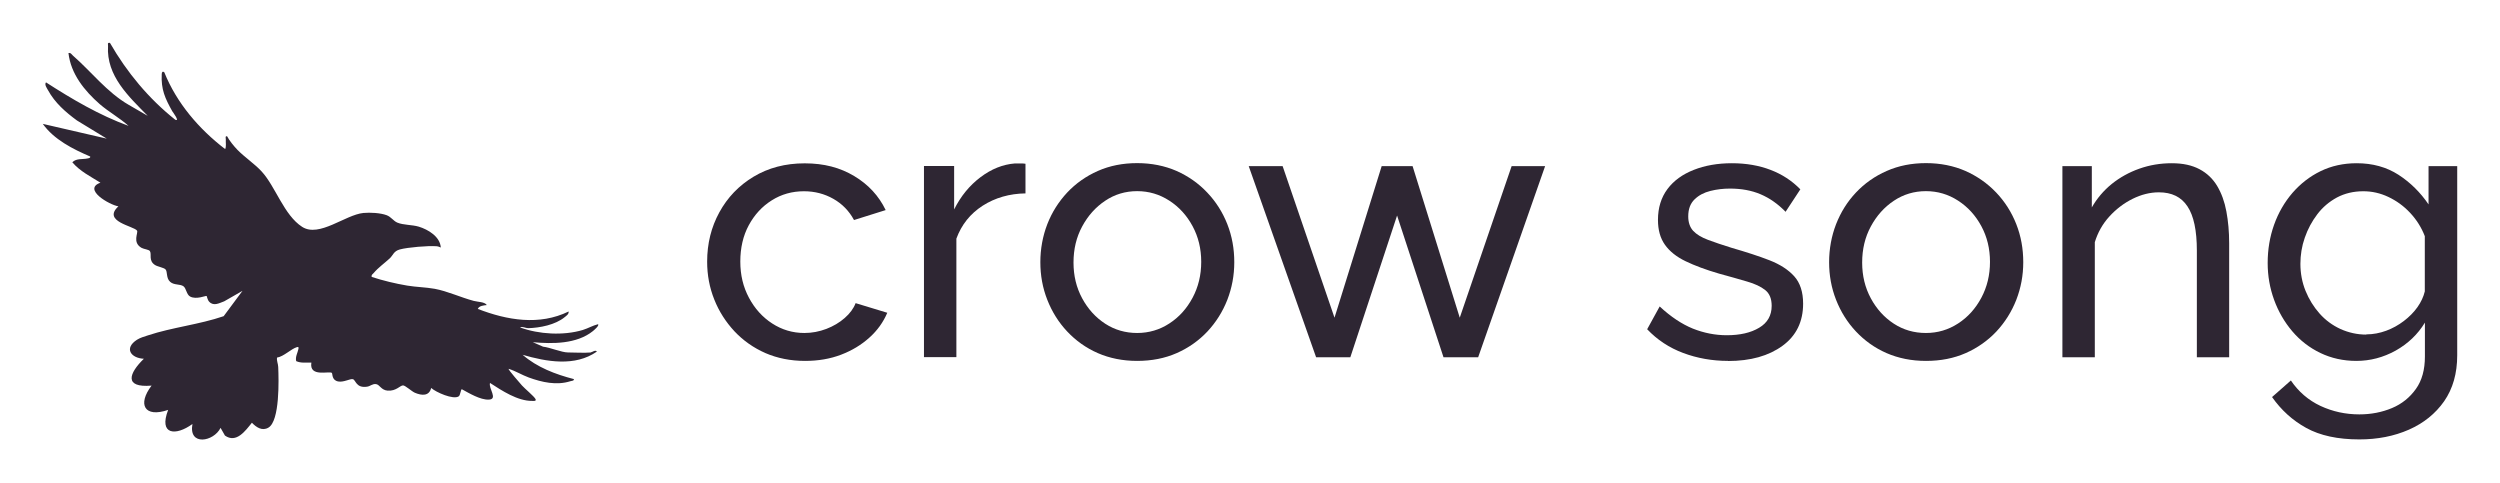
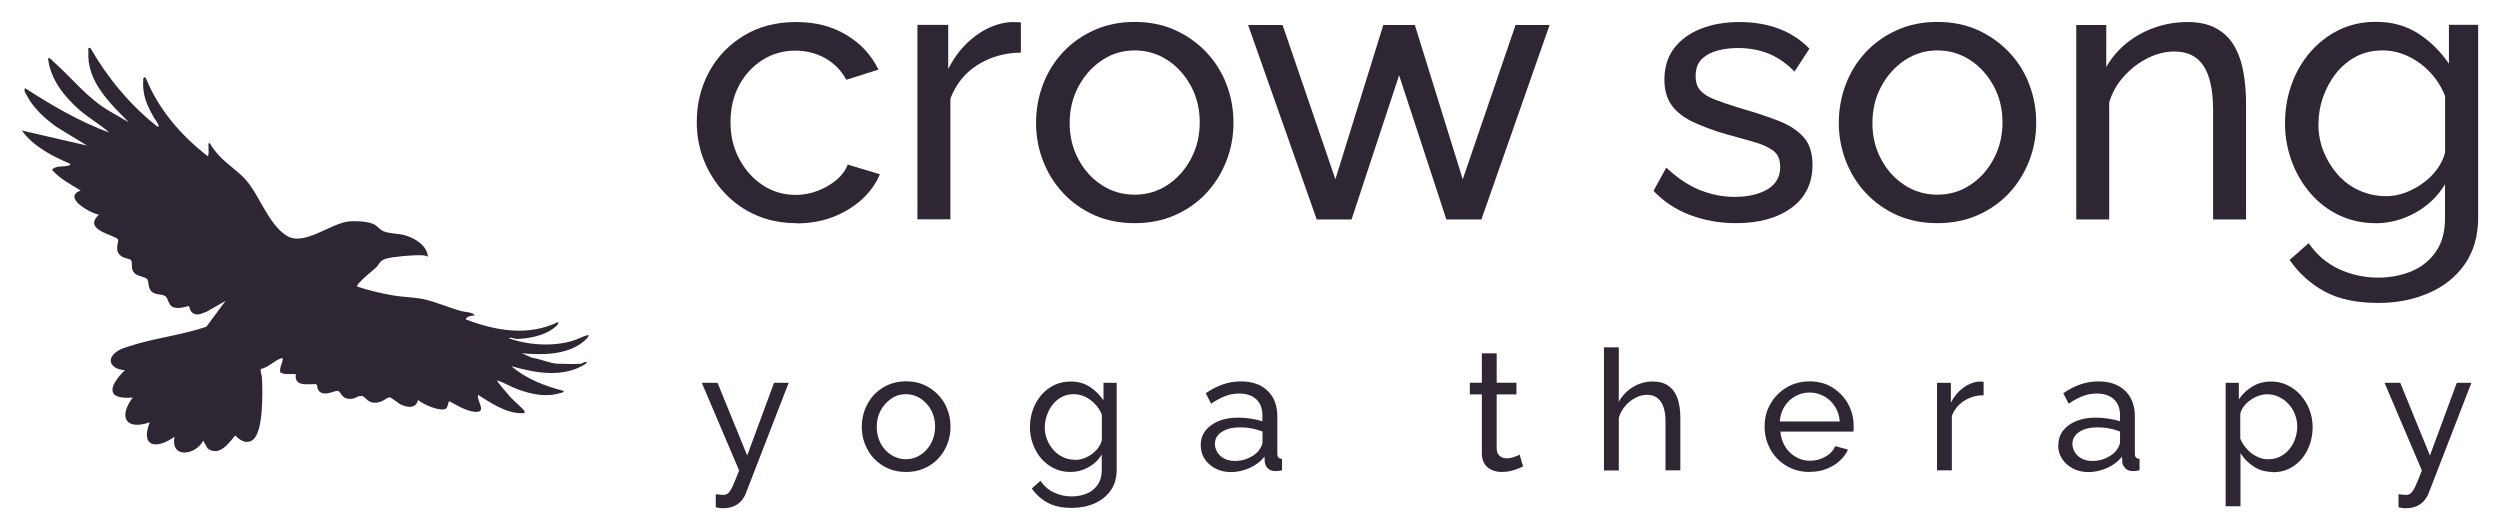
- <svg xmlns="http://www.w3.org/2000/svg" id="Layer_1" data-name="Layer 1" viewBox="6.92 52.48 233.72 45.09">
+ <svg xmlns="http://www.w3.org/2000/svg" id="Layer_1" data-name="Layer 1" viewBox="8.92 56.34 229.09 48.57">
  <defs>
    <style>
      .cls-1 {
        fill: #2e2633;
      }

      .cls-2 {
        isolation: isolate;
      }
    </style>
  </defs>
  <g class="cls-2">
-     <path class="cls-1" d="M62.18,85.41c.1,0,.41-.26.54-.06-2.05,1.43-4.7.95-6.94.3,1.34,1.17,3.08,1.83,4.79,2.27.03.17-.21.16-.33.2-1.29.41-2.65.1-3.89-.35-.63-.23-1.23-.61-1.88-.81-.07.07,1.12,1.4,1.25,1.56.27.3,1.13,1.01,1.26,1.26.12.23-.2.18-.3.18-1.36.02-2.84-.96-3.95-1.68-.16.51.78,1.53-.12,1.56-.79.03-1.83-.6-2.51-.97-.1-.03-.14.56-.29.66-.5.35-2.14-.38-2.58-.78-.19.78-.88.72-1.52.45-.29-.12-.9-.69-1.11-.69-.28,0-.64.55-1.44.49-.61-.05-.74-.56-1.08-.61s-.54.2-.84.24c-1.04.16-1.05-.63-1.33-.7-.25-.07-.87.32-1.39.21-.61-.13-.49-.73-.58-.8-.22-.2-2.14.44-1.91-.96-.48-.02-.97.07-1.42-.14-.1-.4.14-.78.21-1.14.03-.16.01-.22-.16-.16-.53.16-1.21.87-1.84.97-.05.3.1.57.11.88.05,1.17.16,5.05-.92,5.67-.58.34-1.13-.03-1.54-.46-.61.76-1.46,1.95-2.52,1.2l-.41-.72c-.63,1.29-3.01,1.74-2.63-.36-1.57,1.14-3.17,1.02-2.27-1.32-2.22.76-2.89-.51-1.55-2.27-2.62.22-2.11-1.16-.72-2.51-1.23-.06-1.87-.99-.64-1.78.3-.19.69-.3,1.03-.41,2.27-.75,4.79-1.01,7.07-1.79l1.76-2.37-1.71.98c-.47.17-.98.48-1.4.04-.16-.16-.22-.52-.24-.54-.06-.05-.98.37-1.55.05-.33-.18-.36-.76-.61-.95-.32-.24-.88-.09-1.25-.42-.4-.35-.23-.95-.44-1.17-.16-.16-.73-.25-.97-.4-.65-.41-.29-1.02-.49-1.31-.09-.14-.57-.18-.78-.3-.89-.51-.28-1.41-.42-1.61-.29-.43-3.29-.85-1.74-2.27-.83-.13-3.38-1.6-1.68-2.21-.92-.58-1.92-1.07-2.63-1.91.39-.39.96-.25,1.44-.36.11-.02.27-.04.23-.18-1.62-.69-3.39-1.59-4.43-3.05l5.98,1.38-2.79-1.7c-1.05-.77-2.06-1.65-2.69-2.81-.11-.2-.37-.54-.2-.75,2.45,1.58,4.97,3.06,7.72,4.07-.84-.75-1.84-1.3-2.69-2.03-1.43-1.25-2.71-2.83-2.93-4.78.22-.05.28.12.42.24,1.69,1.47,3.18,3.43,5.21,4.6l1.78,1.03c-1.77-1.8-3.88-3.74-3.71-6.52.01-.18-.09-.34.18-.3,1.58,2.75,3.62,5.21,6.1,7.18.48.22-.23-.72-.28-.8-.67-1.2-1.05-2.03-.98-3.45,0-.19.08-.31.24-.18,1.16,2.88,3.24,5.3,5.69,7.18.12-.26.04-.61.06-.9,0-.14-.08-.33.12-.3.2.39.64.93.96,1.26.67.69,1.63,1.33,2.27,2.03,1.3,1.41,2.09,4.09,3.79,5.18,1.59,1.02,4.03-1.13,5.72-1.3.63-.06,1.59-.01,2.18.21.42.16.62.53.99.69.57.24,1.37.19,2.01.38.88.27,1.99.93,2.06,1.95-.14-.06-.25-.11-.41-.12-.76-.06-2.69.1-3.42.3-.59.16-.63.55-.95.84-.5.46-1.06.85-1.5,1.37-.1.12-.23.15-.18.36,1.08.35,2.2.62,3.32.81.84.14,1.73.15,2.57.3,1.19.22,2.45.81,3.65,1.13.41.11,1.02.08,1.22.39-.28.03-.72.06-.84.36,2.74,1.06,5.75,1.58,8.49.24.03.25-.2.39-.37.53-.87.72-2.32,1-3.4,1.03-.27,0-.55-.19-.77-.07,1.76.65,4.06.78,5.86.24.49-.15.94-.42,1.43-.54.14.13-.38.56-.49.65-1.51,1.21-3.78,1.2-5.61,1.03l.96.42c.65.07,1.74.54,2.33.54.68,0,1.5.06,2.15,0Z" />
+     <path class="cls-1" d="M62.18,89.65c.1,0,.41-.26.54-.06-2.05,1.43-4.7.95-6.94.3,1.34,1.17,3.08,1.83,4.79,2.27.03.17-.21.16-.33.2-1.29.41-2.65.1-3.89-.35-.63-.23-1.23-.61-1.88-.81-.07.07,1.12,1.4,1.25,1.56.27.3,1.13,1.01,1.26,1.26.12.23-.2.18-.3.18-1.36.02-2.84-.96-3.95-1.68-.16.51.78,1.53-.12,1.56-.79.03-1.83-.6-2.51-.97-.1-.03-.14.56-.29.66-.5.35-2.14-.38-2.58-.78-.19.78-.88.72-1.52.45-.29-.12-.9-.69-1.11-.69-.28,0-.64.55-1.44.49-.61-.05-.74-.56-1.08-.61s-.54.2-.84.24c-1.04.16-1.05-.63-1.33-.7-.25-.07-.87.32-1.39.21-.61-.13-.49-.73-.58-.8-.22-.2-2.14.44-1.91-.96-.48-.02-.97.07-1.42-.14-.1-.4.14-.78.21-1.14.03-.16.01-.22-.16-.16-.53.16-1.21.87-1.84.97-.05.3.1.57.11.88.05,1.17.16,5.05-.92,5.67-.58.34-1.13-.03-1.54-.46-.61.76-1.46,1.95-2.52,1.2l-.41-.72c-.63,1.29-3.01,1.74-2.63-.36-1.57,1.14-3.17,1.02-2.27-1.32-2.22.76-2.89-.51-1.55-2.27-2.62.22-2.11-1.16-.72-2.51-1.23-.06-1.87-.99-.64-1.78.3-.19.69-.3,1.03-.41,2.27-.75,4.79-1.01,7.07-1.79l1.76-2.37-1.71.98c-.47.17-.98.48-1.4.04-.16-.16-.22-.52-.24-.54-.06-.05-.98.37-1.55.05-.33-.18-.36-.76-.61-.95-.32-.24-.88-.09-1.25-.42-.4-.35-.23-.95-.44-1.17-.16-.16-.73-.25-.97-.4-.65-.41-.29-1.02-.49-1.31-.09-.14-.57-.18-.78-.3-.89-.51-.28-1.41-.42-1.61-.29-.43-3.29-.85-1.74-2.27-.83-.13-3.38-1.6-1.68-2.21-.92-.58-1.92-1.07-2.63-1.91.39-.39.96-.25,1.44-.36.11-.02.27-.04.23-.18-1.62-.69-3.39-1.59-4.43-3.05l5.98,1.38-2.79-1.7c-1.05-.77-2.06-1.65-2.69-2.81-.11-.2-.37-.54-.2-.75,2.45,1.58,4.97,3.06,7.72,4.07-.84-.75-1.84-1.3-2.69-2.03-1.43-1.25-2.71-2.83-2.93-4.78.22-.05.28.12.42.24,1.69,1.47,3.18,3.43,5.21,4.6l1.78,1.03c-1.77-1.8-3.88-3.74-3.71-6.52.01-.18-.09-.34.18-.3,1.58,2.75,3.62,5.21,6.1,7.18.48.22-.23-.72-.28-.8-.67-1.2-1.05-2.03-.98-3.45,0-.19.08-.31.24-.18,1.16,2.88,3.24,5.3,5.69,7.18.12-.26.04-.61.06-.9,0-.14-.08-.33.12-.3.2.39.64.93.96,1.26.67.69,1.63,1.33,2.27,2.03,1.3,1.41,2.09,4.09,3.79,5.18,1.59,1.02,4.03-1.13,5.72-1.3.63-.06,1.59-.01,2.18.21.42.16.62.53.99.69.57.24,1.37.19,2.01.38.88.27,1.99.93,2.06,1.95-.14-.06-.25-.11-.41-.12-.76-.06-2.69.1-3.42.3-.59.16-.63.55-.95.84-.5.46-1.06.85-1.5,1.37-.1.12-.23.15-.18.36,1.08.35,2.2.62,3.32.81.84.14,1.73.15,2.57.3,1.19.22,2.45.81,3.65,1.13.41.11,1.02.08,1.22.39-.28.03-.72.06-.84.36,2.74,1.06,5.75,1.58,8.49.24.03.25-.2.39-.37.53-.87.72-2.32,1-3.4,1.03-.27,0-.55-.19-.77-.07,1.76.65,4.06.78,5.86.24.49-.15.94-.42,1.43-.54.14.13-.38.56-.49.65-1.51,1.21-3.78,1.2-5.61,1.03l.96.42c.65.07,1.74.54,2.33.54.68,0,1.5.06,2.15,0Z" />
  </g>
-   <g class="cls-2">
-     <path class="cls-1" d="M82.18,86.22c-1.35,0-2.59-.25-3.7-.73-1.11-.49-2.08-1.17-2.89-2.03-.81-.87-1.45-1.86-1.89-2.97-.45-1.12-.67-2.3-.67-3.55,0-1.69.38-3.22,1.14-4.61.76-1.39,1.82-2.5,3.2-3.33,1.38-.83,2.97-1.25,4.78-1.25s3.31.4,4.63,1.19,2.3,1.85,2.94,3.18l-2.96.93c-.46-.85-1.1-1.51-1.93-1.98-.83-.47-1.74-.71-2.75-.71-1.1,0-2.11.28-3.01.85-.91.57-1.62,1.35-2.15,2.33s-.79,2.12-.79,3.39.27,2.38.81,3.39c.54,1.01,1.26,1.81,2.17,2.4.91.59,1.91.89,3.01.89.71,0,1.39-.13,2.05-.38.65-.25,1.23-.59,1.72-1.02s.83-.89,1.02-1.39l2.96.9c-.37.87-.92,1.65-1.67,2.32-.75.68-1.63,1.21-2.65,1.6-1.02.39-2.14.58-3.36.58Z" />
-     <path class="cls-1" d="M102.8,70.56c-1.51.02-2.85.41-4.01,1.15-1.16.75-1.98,1.77-2.46,3.08v11.08h-3.03v-17.87h2.82v4.06c.62-1.24,1.44-2.24,2.46-3.01,1.02-.77,2.09-1.2,3.22-1.29h.58c.16,0,.3.01.41.03v2.75Z" />
-     <path class="cls-1" d="M113.23,86.22c-1.35,0-2.58-.25-3.68-.73s-2.05-1.16-2.86-2.02c-.8-.85-1.42-1.84-1.86-2.96-.44-1.12-.65-2.29-.65-3.52s.22-2.44.65-3.55,1.06-2.1,1.86-2.96c.8-.85,1.76-1.53,2.87-2.02,1.11-.49,2.33-.73,3.67-.73s2.58.25,3.68.73c1.1.49,2.06,1.16,2.87,2.02.81.85,1.44,1.84,1.88,2.96.44,1.12.65,2.3.65,3.55s-.22,2.4-.65,3.52c-.44,1.12-1.06,2.1-1.86,2.96-.8.85-1.76,1.53-2.87,2.02-1.11.49-2.35.73-3.7.73ZM107.28,77.03c0,1.23.27,2.34.81,3.34.54,1,1.26,1.79,2.15,2.37s1.89.87,2.99.87,2.11-.3,3.01-.89c.91-.59,1.63-1.39,2.17-2.4s.81-2.13.81-3.36-.27-2.34-.81-3.34-1.26-1.79-2.17-2.38c-.91-.59-1.91-.89-3.01-.89s-2.1.3-2.99.9c-.9.6-1.61,1.4-2.15,2.4-.54,1-.81,2.12-.81,3.37Z" />
-     <path class="cls-1" d="M141.87,85.88l-4.34-13.25-4.37,13.25h-3.2l-6.3-17.87h3.17l4.85,14.17,4.41-14.17h2.89l4.41,14.17,4.85-14.17h3.13l-6.26,17.87h-3.24Z" />
-     <path class="cls-1" d="M168.48,86.22c-1.49,0-2.89-.25-4.2-.74-1.31-.49-2.43-1.23-3.37-2.22l1.17-2.13c1.03.96,2.07,1.65,3.1,2.07,1.03.41,2.09.62,3.17.62,1.24,0,2.25-.23,3.03-.7.78-.46,1.17-1.15,1.17-2.05,0-.66-.2-1.15-.6-1.47-.4-.32-.97-.59-1.7-.8-.73-.22-1.61-.46-2.62-.74-1.24-.36-2.28-.75-3.13-1.16-.85-.41-1.49-.92-1.93-1.54-.44-.62-.65-1.39-.65-2.32,0-1.14.3-2.1.89-2.89s1.42-1.38,2.46-1.79c1.04-.41,2.23-.62,3.56-.62s2.54.21,3.61.62c1.08.41,2.01,1.02,2.79,1.82l-1.38,2.1c-.71-.73-1.49-1.28-2.34-1.64-.85-.36-1.8-.53-2.86-.53-.62,0-1.23.07-1.83.22-.6.15-1.09.41-1.48.79-.39.38-.59.9-.59,1.59,0,.57.16,1.02.46,1.35.31.33.77.61,1.38.84.61.23,1.35.48,2.22.75,1.35.39,2.53.77,3.53,1.16s1.77.89,2.32,1.5.83,1.47.83,2.56c0,1.68-.64,3-1.93,3.94s-2.98,1.42-5.09,1.42Z" />
-     <path class="cls-1" d="M186.97,86.22c-1.35,0-2.58-.25-3.68-.73s-2.05-1.16-2.86-2.02c-.8-.85-1.42-1.84-1.86-2.96-.44-1.12-.65-2.29-.65-3.52s.22-2.44.65-3.55c.44-1.12,1.05-2.1,1.86-2.96.8-.85,1.76-1.53,2.88-2.02,1.11-.49,2.33-.73,3.67-.73s2.58.25,3.68.73c1.1.49,2.06,1.16,2.88,2.02.81.85,1.44,1.84,1.88,2.96.44,1.12.65,2.3.65,3.55s-.22,2.4-.65,3.52c-.44,1.12-1.06,2.1-1.86,2.96-.8.85-1.76,1.53-2.87,2.02s-2.35.73-3.7.73ZM181.01,77.03c0,1.23.27,2.34.81,3.34.54,1,1.26,1.79,2.15,2.37.89.58,1.89.87,3,.87s2.1-.3,3.01-.89c.91-.59,1.63-1.39,2.17-2.4.54-1.01.81-2.13.81-3.36s-.27-2.34-.81-3.34c-.54-1-1.26-1.79-2.17-2.38-.91-.59-1.91-.89-3.01-.89s-2.1.3-3,.9c-.9.6-1.61,1.4-2.15,2.4-.54,1-.81,2.12-.81,3.37Z" />
-     <path class="cls-1" d="M215.33,85.88h-3.03v-9.96c0-1.89-.29-3.27-.88-4.15-.58-.88-1.47-1.31-2.67-1.31-.83,0-1.65.21-2.46.61-.82.41-1.54.96-2.17,1.65-.63.69-1.08,1.49-1.36,2.4v10.76h-3.03v-17.87h2.75v3.86c.48-.84,1.1-1.57,1.86-2.19.76-.61,1.62-1.09,2.58-1.43s1.97-.51,3.03-.51,1.9.19,2.6.56,1.25.9,1.65,1.57c.4.67.69,1.46.86,2.38.17.91.26,1.9.26,2.97v10.66Z" />
-     <path class="cls-1" d="M227.21,86.22c-1.22,0-2.34-.25-3.36-.74-1.02-.49-1.9-1.17-2.63-2.03s-1.3-1.84-1.7-2.94-.6-2.25-.6-3.44c0-1.26.2-2.46.6-3.58.4-1.12.98-2.12,1.72-2.98.75-.86,1.62-1.54,2.63-2.03,1.01-.49,2.13-.74,3.37-.74,1.49,0,2.79.36,3.91,1.08,1.11.72,2.05,1.65,2.81,2.77v-3.58h2.68v17.69c0,1.69-.41,3.12-1.22,4.29-.82,1.17-1.92,2.05-3.3,2.66-1.39.61-2.93.91-4.63.91-2.02,0-3.67-.36-4.96-1.07-1.29-.71-2.35-1.68-3.2-2.89l1.76-1.55c.71,1.05,1.64,1.85,2.77,2.38,1.14.53,2.35.79,3.63.79,1.1,0,2.12-.2,3.05-.59.93-.39,1.67-.99,2.24-1.79s.84-1.81.84-3.03v-3.17c-.67,1.1-1.58,1.97-2.74,2.62-1.16.64-2.38.96-3.67.96ZM228.14,83.74c.64,0,1.26-.12,1.86-.34s1.15-.53,1.65-.91c.5-.38.93-.81,1.27-1.29.34-.48.57-.98.69-1.48v-5.16c-.32-.83-.78-1.55-1.38-2.19s-1.27-1.12-2.03-1.48c-.76-.36-1.54-.53-2.34-.53-.92,0-1.74.2-2.46.58-.72.39-1.34.91-1.84,1.57s-.89,1.38-1.17,2.19c-.28.8-.41,1.62-.41,2.44,0,.89.16,1.74.48,2.53.32.79.76,1.5,1.31,2.12.55.62,1.2,1.1,1.96,1.45.76.34,1.56.52,2.41.52Z" />
+   <g>
+     <g class="cls-2">
+       <path class="cls-1" d="M81.9,76.79c-1.35,0-2.58-.25-3.69-.73-1.11-.49-2.07-1.16-2.88-2.03-.81-.86-1.44-1.85-1.89-2.96-.45-1.11-.67-2.3-.67-3.55,0-1.68.38-3.22,1.13-4.6s1.82-2.49,3.19-3.32c1.37-.83,2.96-1.24,4.77-1.24s3.3.39,4.62,1.18c1.32.79,2.29,1.85,2.94,3.18l-2.95.93c-.46-.85-1.1-1.51-1.92-1.97s-1.74-.7-2.75-.7c-1.1,0-2.1.28-3,.85-.9.57-1.62,1.34-2.15,2.33-.53.99-.79,2.11-.79,3.38s.27,2.37.81,3.38c.54,1.01,1.26,1.81,2.16,2.4.9.59,1.91.88,3,.88.71,0,1.39-.13,2.04-.38.65-.25,1.22-.59,1.72-1.01.49-.42.83-.89,1.01-1.39l2.95.89c-.37.87-.92,1.64-1.67,2.32-.74.67-1.63,1.21-2.64,1.6-1.02.39-2.14.58-3.35.58Z" />
+       <path class="cls-1" d="M102.47,61.16c-1.51.02-2.85.41-4,1.15-1.16.74-1.97,1.77-2.46,3.07v11.06h-3.02v-17.82h2.82v4.05c.62-1.24,1.44-2.24,2.46-3.01,1.02-.77,2.09-1.2,3.21-1.29h.58c.16,0,.3.01.41.03v2.75Z" />
+       <path class="cls-1" d="M112.88,76.79c-1.35,0-2.58-.25-3.67-.73-1.1-.49-2.05-1.16-2.85-2.01-.8-.85-1.42-1.83-1.85-2.95-.44-1.11-.65-2.28-.65-3.51s.22-2.43.65-3.55,1.05-2.1,1.85-2.95c.8-.85,1.76-1.52,2.87-2.01,1.11-.49,2.33-.73,3.66-.73s2.58.24,3.67.73c1.1.49,2.05,1.16,2.87,2.01.81.85,1.44,1.83,1.87,2.95.43,1.11.65,2.3.65,3.55s-.22,2.4-.65,3.51c-.44,1.11-1.05,2.1-1.85,2.95-.8.85-1.76,1.52-2.87,2.01-1.11.49-2.34.73-3.69.73ZM106.94,67.62c0,1.22.27,2.33.81,3.33.54,1,1.25,1.78,2.15,2.36.89.58,1.89.87,2.99.87s2.1-.29,3-.88,1.63-1.39,2.16-2.4c.54-1.01.81-2.12.81-3.35s-.27-2.33-.81-3.33c-.54-1-1.26-1.79-2.16-2.38s-1.91-.88-3-.88-2.09.3-2.99.9-1.61,1.4-2.15,2.4c-.54,1-.81,2.12-.81,3.36Z" />
+       <path class="cls-1" d="M141.46,76.45l-4.33-13.21-4.36,13.21h-3.19l-6.29-17.82h3.16l4.84,14.14,4.39-14.14h2.89l4.39,14.14,4.84-14.14h3.12l-6.25,17.82h-3.23Z" />
+       <path class="cls-1" d="M168,76.79c-1.49,0-2.88-.25-4.19-.74-1.3-.49-2.43-1.23-3.37-2.22l1.17-2.13c1.03.96,2.06,1.65,3.09,2.06s2.08.62,3.16.62c1.24,0,2.24-.23,3.02-.69s1.17-1.15,1.17-2.05c0-.66-.2-1.15-.6-1.46s-.97-.59-1.7-.8-1.6-.46-2.61-.73c-1.24-.36-2.28-.75-3.13-1.16-.85-.41-1.49-.92-1.92-1.53-.44-.61-.65-1.39-.65-2.32,0-1.14.3-2.1.89-2.88.6-.78,1.41-1.38,2.46-1.79,1.04-.41,2.23-.61,3.55-.61s2.53.21,3.61.62,2,1.02,2.78,1.82l-1.37,2.1c-.71-.73-1.49-1.28-2.33-1.63-.85-.35-1.8-.53-2.85-.53-.62,0-1.23.07-1.82.22-.6.15-1.09.41-1.48.78-.39.37-.58.9-.58,1.58,0,.57.15,1.02.46,1.34.31.33.77.61,1.37.83.61.23,1.34.48,2.22.75,1.35.39,2.52.77,3.52,1.16s1.77.89,2.32,1.5c.55.61.82,1.46.82,2.55,0,1.68-.64,2.99-1.92,3.93-1.28.94-2.98,1.41-5.08,1.41Z" />
+       <path class="cls-1" d="M186.44,76.79c-1.35,0-2.58-.25-3.67-.73-1.1-.49-2.05-1.16-2.85-2.01-.8-.85-1.42-1.83-1.85-2.95-.43-1.11-.65-2.28-.65-3.51s.22-2.43.65-3.55,1.05-2.1,1.85-2.95,1.76-1.52,2.87-2.01c1.11-.49,2.33-.73,3.66-.73s2.58.24,3.67.73c1.1.49,2.05,1.16,2.87,2.01s1.44,1.83,1.87,2.95c.43,1.11.65,2.3.65,3.55s-.22,2.4-.65,3.51c-.44,1.11-1.05,2.1-1.85,2.95-.8.85-1.76,1.52-2.87,2.01-1.11.49-2.34.73-3.69.73ZM180.5,67.62c0,1.22.27,2.33.81,3.33.54,1,1.25,1.78,2.15,2.36.89.58,1.89.87,2.99.87s2.1-.29,3-.88,1.63-1.39,2.16-2.4c.54-1.01.81-2.12.81-3.35s-.27-2.33-.81-3.33c-.54-1-1.26-1.79-2.16-2.38s-1.91-.88-3-.88-2.09.3-2.99.9c-.89.6-1.61,1.4-2.15,2.4-.54,1-.81,2.12-.81,3.36Z" />
+       <path class="cls-1" d="M214.74,76.45h-3.02v-9.94c0-1.88-.29-3.26-.88-4.14s-1.47-1.31-2.66-1.31c-.82,0-1.64.2-2.46.61s-1.53.96-2.16,1.65c-.63.69-1.08,1.49-1.36,2.39v10.74h-3.02v-17.82h2.75v3.85c.48-.84,1.1-1.57,1.85-2.18.76-.61,1.61-1.09,2.58-1.43.96-.34,1.97-.51,3.02-.51s1.89.19,2.59.56c.7.38,1.25.9,1.65,1.57.4.67.69,1.46.86,2.37.17.91.26,1.9.26,2.96v10.63Z" />
+       <path class="cls-1" d="M226.59,76.79c-1.21,0-2.33-.25-3.35-.74-1.02-.49-1.89-1.17-2.63-2.03-.73-.86-1.3-1.84-1.7-2.94-.4-1.1-.6-2.24-.6-3.43,0-1.26.2-2.45.6-3.57.4-1.12.97-2.11,1.72-2.97.74-.86,1.62-1.53,2.63-2.03,1.01-.49,2.13-.74,3.37-.74,1.49,0,2.79.36,3.9,1.08s2.04,1.64,2.8,2.76v-3.57h2.68v17.65c0,1.69-.41,3.11-1.22,4.28-.81,1.16-1.91,2.05-3.3,2.65-1.39.6-2.92.91-4.62.91-2.01,0-3.66-.35-4.95-1.06s-2.35-1.67-3.19-2.88l1.75-1.54c.71,1.05,1.63,1.84,2.76,2.37,1.13.53,2.34.79,3.62.79,1.1,0,2.11-.2,3.04-.58.93-.39,1.67-.99,2.23-1.79.56-.8.84-1.81.84-3.02v-3.16c-.66,1.1-1.57,1.97-2.73,2.61s-2.38.96-3.66.96ZM227.52,74.32c.64,0,1.26-.11,1.85-.34.6-.23,1.14-.53,1.65-.91s.93-.81,1.27-1.29c.34-.48.57-.97.69-1.48v-5.15c-.32-.82-.78-1.55-1.37-2.18s-1.27-1.12-2.03-1.48c-.75-.35-1.53-.53-2.33-.53-.92,0-1.73.19-2.46.58-.72.39-1.33.91-1.84,1.56-.5.65-.89,1.38-1.17,2.18-.27.8-.41,1.61-.41,2.44,0,.89.16,1.73.48,2.52.32.79.75,1.49,1.3,2.11s1.2,1.1,1.96,1.44c.75.34,1.56.52,2.4.52Z" />
+     </g>
+     <g class="cls-2">
+       <path class="cls-1" d="M74.52,101.63c.13.01.27.02.4.04.13.02.24.02.31.02.16,0,.31-.06.43-.17.12-.11.26-.33.41-.65.15-.32.34-.8.58-1.42l-3.42-8.03h1.44l2.72,6.66,2.46-6.66h1.34l-3.93,10.14c-.09.24-.23.46-.41.67-.18.21-.41.38-.69.5-.28.12-.61.18-1,.18-.09,0-.19,0-.29-.02-.1-.01-.22-.03-.36-.06v-1.21Z" />
+       <path class="cls-1" d="M91.94,99.59c-.61,0-1.16-.11-1.65-.33s-.92-.52-1.28-.9c-.36-.38-.64-.83-.83-1.33-.2-.5-.29-1.03-.29-1.58s.1-1.09.29-1.6c.2-.5.47-.94.83-1.33.36-.38.79-.69,1.29-.91.5-.22,1.05-.33,1.65-.33s1.16.11,1.65.33.92.52,1.29.91c.37.38.65.83.84,1.33.2.5.29,1.03.29,1.6s-.1,1.08-.29,1.58-.47.94-.83,1.33c-.36.38-.79.68-1.29.9-.5.22-1.05.33-1.66.33ZM89.26,95.47c0,.55.12,1.05.36,1.5.24.45.56.8.97,1.06s.85.39,1.34.39.94-.13,1.35-.4c.41-.26.73-.62.97-1.08.24-.45.36-.96.36-1.51s-.12-1.05-.36-1.5c-.24-.45-.57-.8-.97-1.07-.41-.26-.86-.4-1.35-.4s-.94.13-1.34.41-.72.63-.97,1.08c-.24.45-.36.95-.36,1.51Z" />
+       <path class="cls-1" d="M107.02,99.59c-.55,0-1.05-.11-1.51-.33-.46-.22-.85-.53-1.18-.91-.33-.39-.58-.83-.76-1.32-.18-.49-.27-1.01-.27-1.54,0-.57.09-1.1.27-1.61.18-.5.44-.95.77-1.34s.73-.69,1.18-.91c.45-.22.96-.33,1.51-.33.67,0,1.25.16,1.75.49.5.32.92.74,1.26,1.24v-1.61h1.21v7.94c0,.76-.18,1.4-.55,1.92s-.86.92-1.48,1.19c-.62.27-1.32.41-2.08.41-.91,0-1.65-.16-2.23-.48s-1.06-.75-1.44-1.3l.79-.7c.32.47.73.83,1.24,1.07.51.24,1.05.36,1.63.36.49,0,.95-.09,1.37-.26.42-.17.75-.44,1-.8.25-.36.38-.81.38-1.36v-1.42c-.3.5-.71.89-1.23,1.17-.52.29-1.07.43-1.65.43ZM107.44,98.48c.29,0,.57-.05.83-.15.27-.1.52-.24.74-.41s.42-.36.57-.58c.15-.22.26-.44.31-.67v-2.32c-.14-.37-.35-.7-.62-.98-.27-.28-.57-.5-.91-.67-.34-.16-.69-.24-1.05-.24-.41,0-.78.09-1.1.26s-.6.41-.83.7c-.23.29-.4.62-.53.98-.12.36-.19.73-.19,1.1,0,.4.07.78.22,1.14.14.36.34.67.59.95.25.28.54.49.88.65.34.16.7.23,1.08.23Z" />
+       <path class="cls-1" d="M118.95,97.12c0-.51.15-.96.44-1.33.29-.37.7-.66,1.21-.87s1.11-.31,1.79-.31c.36,0,.74.03,1.14.09s.76.14,1.07.25v-.58c0-.61-.19-1.09-.56-1.44-.37-.35-.9-.53-1.58-.53-.44,0-.87.08-1.27.24-.41.16-.84.39-1.29.69l-.49-.96c.53-.36,1.05-.63,1.58-.81.53-.18,1.07-.27,1.64-.27,1.03,0,1.84.28,2.44.85s.9,1.36.9,2.37v3.39c0,.16.03.28.1.36.07.08.18.12.33.13v1.05c-.13.02-.25.04-.35.05-.1.01-.18.02-.24.02-.32,0-.56-.09-.72-.26-.16-.17-.25-.36-.27-.56l-.03-.51c-.35.45-.81.8-1.38,1.05-.57.25-1.13.37-1.68.37s-1.02-.11-1.44-.33-.75-.52-.99-.89c-.24-.37-.35-.79-.35-1.25ZM124.21,97.69c.12-.14.22-.29.29-.44.07-.15.11-.27.11-.37v-1c-.32-.12-.65-.22-1-.28-.35-.07-.7-.1-1.04-.1-.69,0-1.25.13-1.68.41-.43.27-.64.64-.64,1.11,0,.25.07.5.21.74.14.24.35.44.62.59s.61.23,1.01.23c.42,0,.82-.08,1.21-.25.38-.17.69-.38.91-.63Z" />
+       <path class="cls-1" d="M148.5,99.08c-.11.05-.27.12-.46.2-.2.08-.42.15-.68.22-.26.06-.53.09-.82.09-.33,0-.63-.06-.91-.18s-.5-.3-.67-.56c-.16-.25-.25-.57-.25-.95v-5.42h-1.1v-1.07h1.1v-2.69h1.36v2.69h1.81v1.07h-1.81v5.01c.02.29.12.5.29.64.17.14.38.21.62.21.27,0,.51-.05.74-.14s.38-.16.45-.2l.32,1.08Z" />
+       <path class="cls-1" d="M162.9,99.44h-1.36v-4.47c0-.82-.15-1.43-.44-1.84-.29-.41-.71-.61-1.26-.61-.35,0-.7.09-1.06.28s-.67.43-.93.74c-.27.31-.46.67-.59,1.08v4.83h-1.36v-11.28h1.36v4.99c.32-.57.75-1.03,1.31-1.36.55-.33,1.15-.5,1.79-.5.48,0,.89.08,1.21.25.32.17.58.41.78.71.2.31.34.66.42,1.07.09.4.13.85.13,1.33v4.79Z" />
+       <path class="cls-1" d="M174.73,99.59c-.61,0-1.16-.11-1.66-.33s-.93-.52-1.3-.9c-.37-.38-.65-.83-.85-1.33-.2-.5-.3-1.03-.3-1.6,0-.76.17-1.45.53-2.07.35-.62.84-1.12,1.46-1.5.62-.38,1.34-.57,2.14-.57s1.52.19,2.12.58,1.07.88,1.41,1.5.5,1.29.5,2c0,.1,0,.2,0,.3,0,.1-.01.17-.02.22h-6.69c.04.52.19.98.44,1.38.25.4.58.72.98.95.4.23.83.34,1.3.34.49,0,.96-.12,1.4-.37.44-.25.74-.57.9-.97l1.17.32c-.17.39-.43.74-.78,1.05-.34.31-.75.55-1.22.73s-.98.26-1.52.26ZM172.01,94.96h5.5c-.04-.52-.19-.98-.45-1.38-.26-.4-.59-.71-.99-.93-.4-.22-.84-.34-1.33-.34s-.91.11-1.31.34c-.4.22-.73.53-.98.93-.25.4-.4.86-.44,1.38Z" />
+       <path class="cls-1" d="M190.69,92.56c-.68,0-1.28.18-1.8.52-.52.33-.89.8-1.11,1.38v4.98h-1.36v-8.02h1.27v1.82c.28-.56.65-1.01,1.11-1.35.46-.34.94-.54,1.44-.58h.26c.07,0,.13,0,.19.02v1.24Z" />
+       <path class="cls-1" d="M197.54,97.12c0-.51.15-.96.44-1.33.29-.37.7-.66,1.21-.87s1.11-.31,1.79-.31c.36,0,.74.03,1.14.09.4.06.76.14,1.07.25v-.58c0-.61-.19-1.09-.56-1.44s-.9-.53-1.58-.53c-.44,0-.87.08-1.28.24-.41.16-.84.39-1.29.69l-.49-.96c.53-.36,1.05-.63,1.58-.81.53-.18,1.07-.27,1.64-.27,1.03,0,1.84.28,2.44.85.6.57.9,1.36.9,2.37v3.39c0,.16.03.28.1.36.07.08.18.12.33.13v1.05c-.13.02-.25.04-.35.05-.1.01-.18.02-.24.02-.32,0-.56-.09-.72-.26-.16-.17-.25-.36-.27-.56l-.03-.51c-.35.45-.81.8-1.38,1.05-.57.25-1.13.37-1.68.37s-1.01-.11-1.44-.33c-.42-.22-.75-.52-.99-.89-.24-.37-.36-.79-.36-1.25ZM202.79,97.69c.12-.14.22-.29.29-.44.07-.15.11-.27.11-.37v-1c-.32-.12-.65-.22-1-.28-.35-.07-.7-.1-1.04-.1-.69,0-1.25.13-1.68.41s-.64.64-.64,1.11c0,.25.07.5.21.74.14.24.34.44.62.59.27.15.61.23,1.01.23.42,0,.82-.08,1.21-.25.38-.17.68-.38.91-.63Z" />
+       <path class="cls-1" d="M217.21,99.59c-.66,0-1.25-.16-1.76-.49-.51-.33-.92-.74-1.22-1.24v4.87h-1.36v-11.31h1.21v1.52c.32-.49.74-.89,1.25-1.19.51-.3,1.08-.45,1.68-.45.56,0,1.07.11,1.53.34.46.22.87.53,1.21.92s.61.83.8,1.33.29,1.01.29,1.56c0,.76-.15,1.45-.46,2.09-.3.63-.73,1.14-1.28,1.51s-1.17.56-1.88.56ZM216.79,98.42c.4,0,.77-.08,1.09-.25s.6-.39.83-.67c.23-.28.41-.6.53-.96.12-.36.19-.72.19-1.1,0-.4-.07-.77-.21-1.13-.14-.36-.33-.67-.59-.95-.25-.28-.55-.49-.88-.65s-.7-.24-1.09-.24c-.25,0-.5.05-.77.14-.26.09-.51.22-.75.39-.24.17-.44.36-.6.57-.17.21-.27.44-.33.69v2.29c.15.35.36.66.62.95s.56.51.9.68.69.25,1.05.25Z" />
+       <path class="cls-1" d="M228.72,101.63c.13.01.27.02.4.04s.24.02.31.02c.17,0,.31-.06.43-.17.12-.11.26-.33.41-.65.15-.32.34-.8.58-1.42l-3.42-8.03h1.44l2.72,6.66,2.46-6.66h1.34l-3.93,10.14c-.09.24-.23.46-.41.67-.18.21-.41.38-.69.5-.28.12-.61.18-1,.18-.09,0-.19,0-.29-.02-.1-.01-.22-.03-.36-.06v-1.21Z" />
+     </g>
  </g>
</svg>
